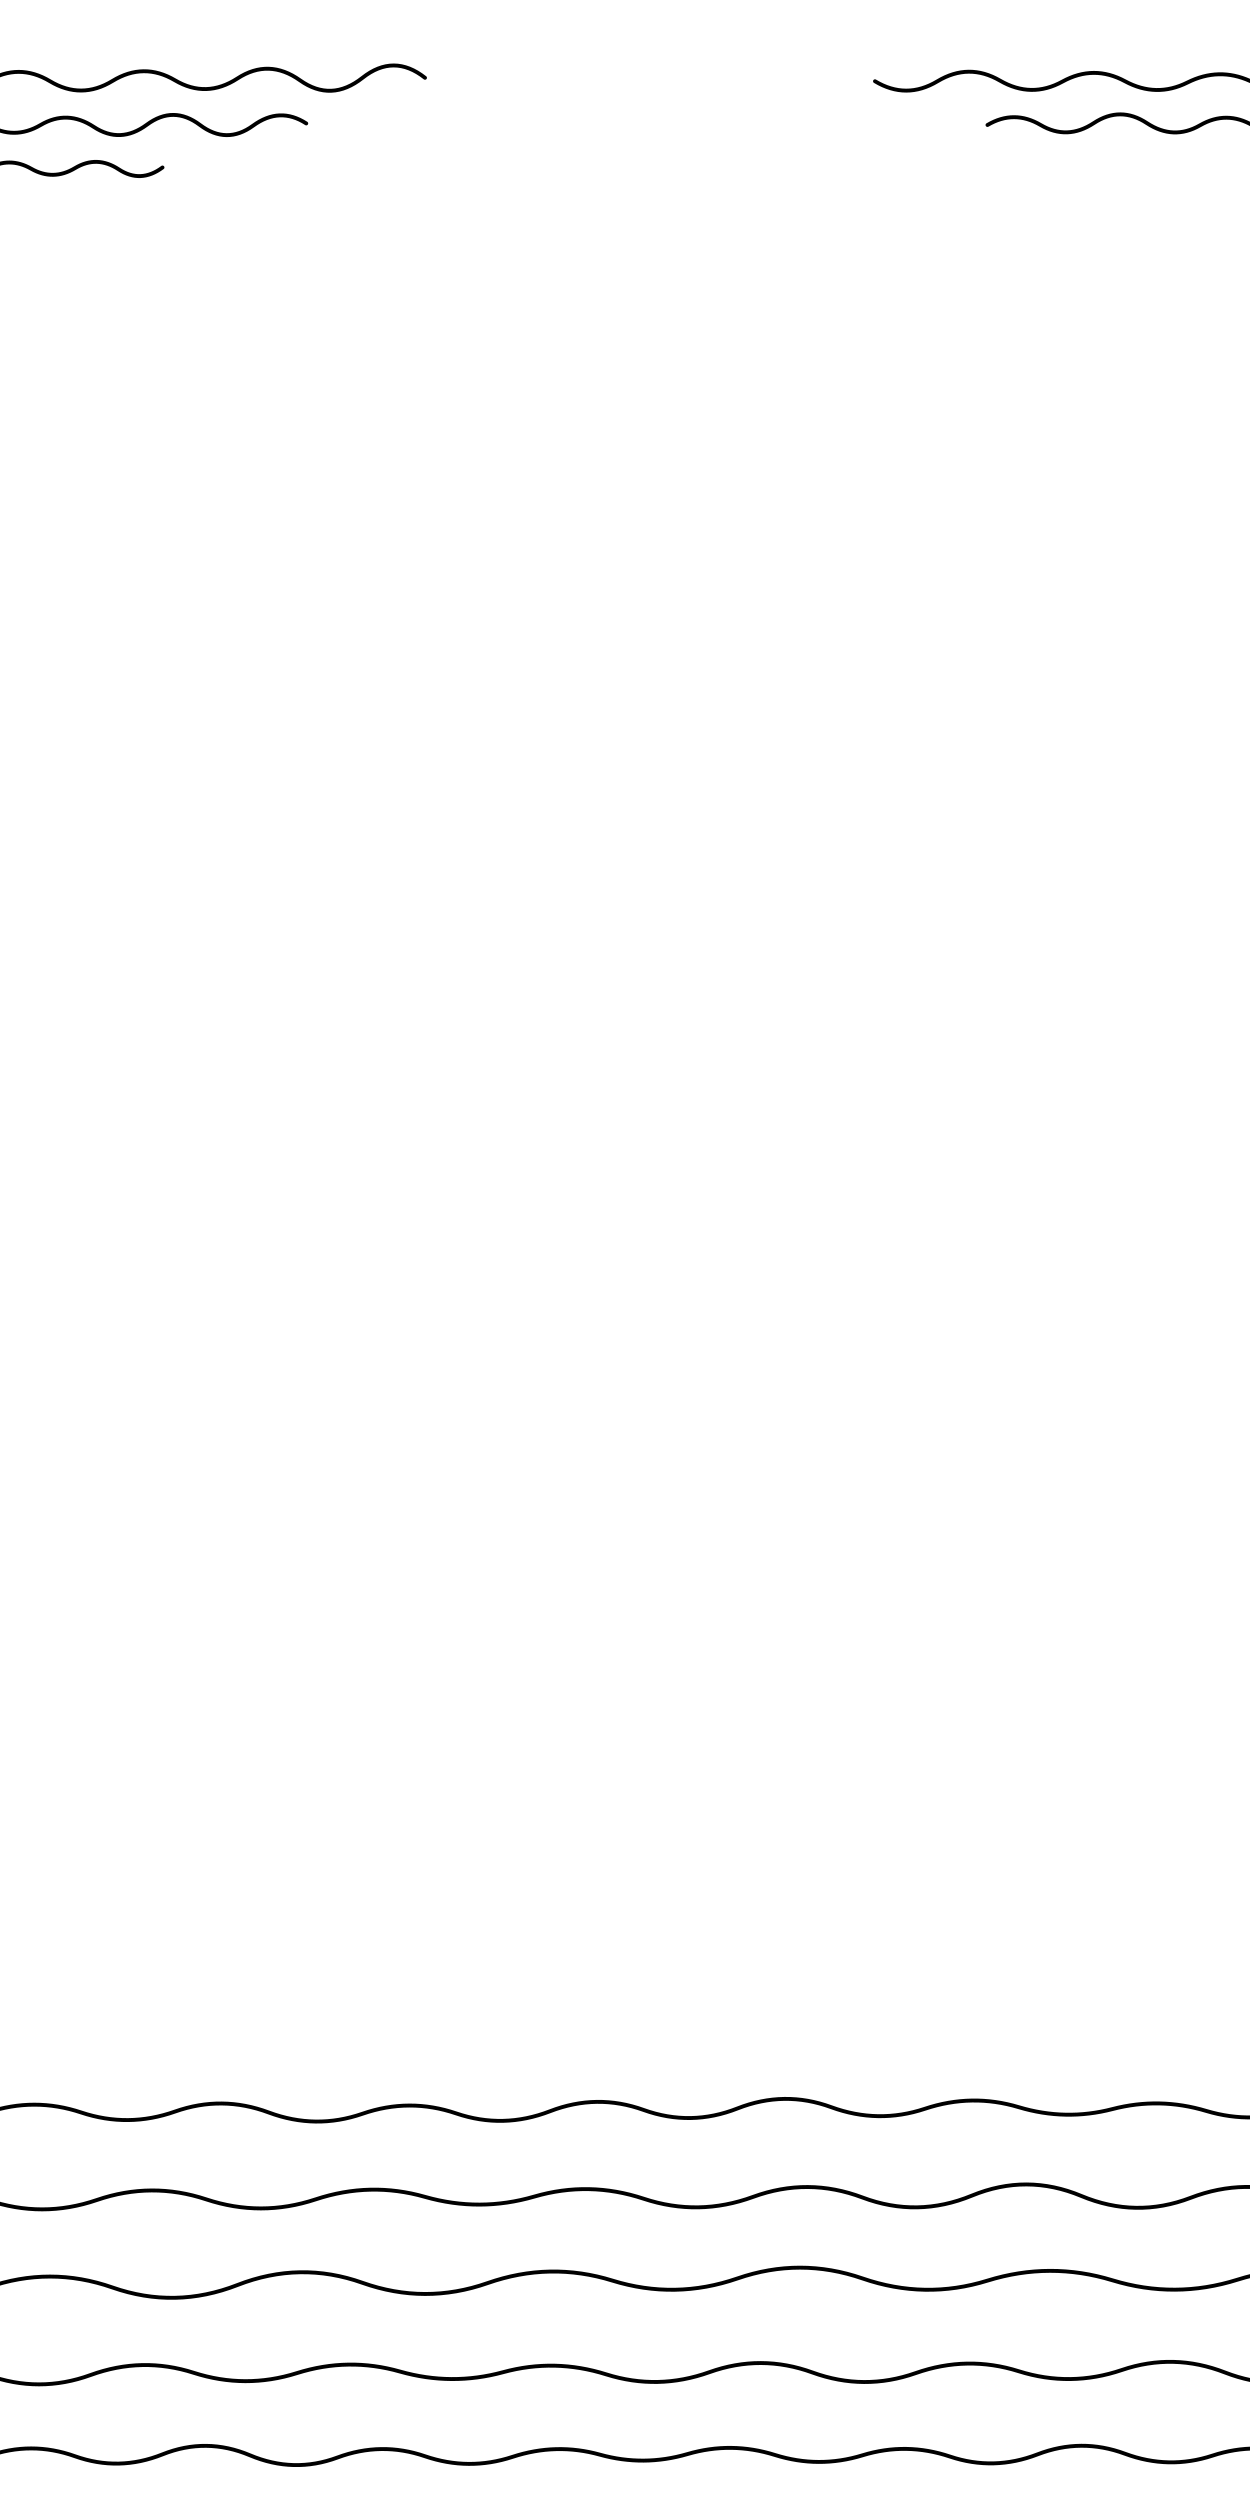
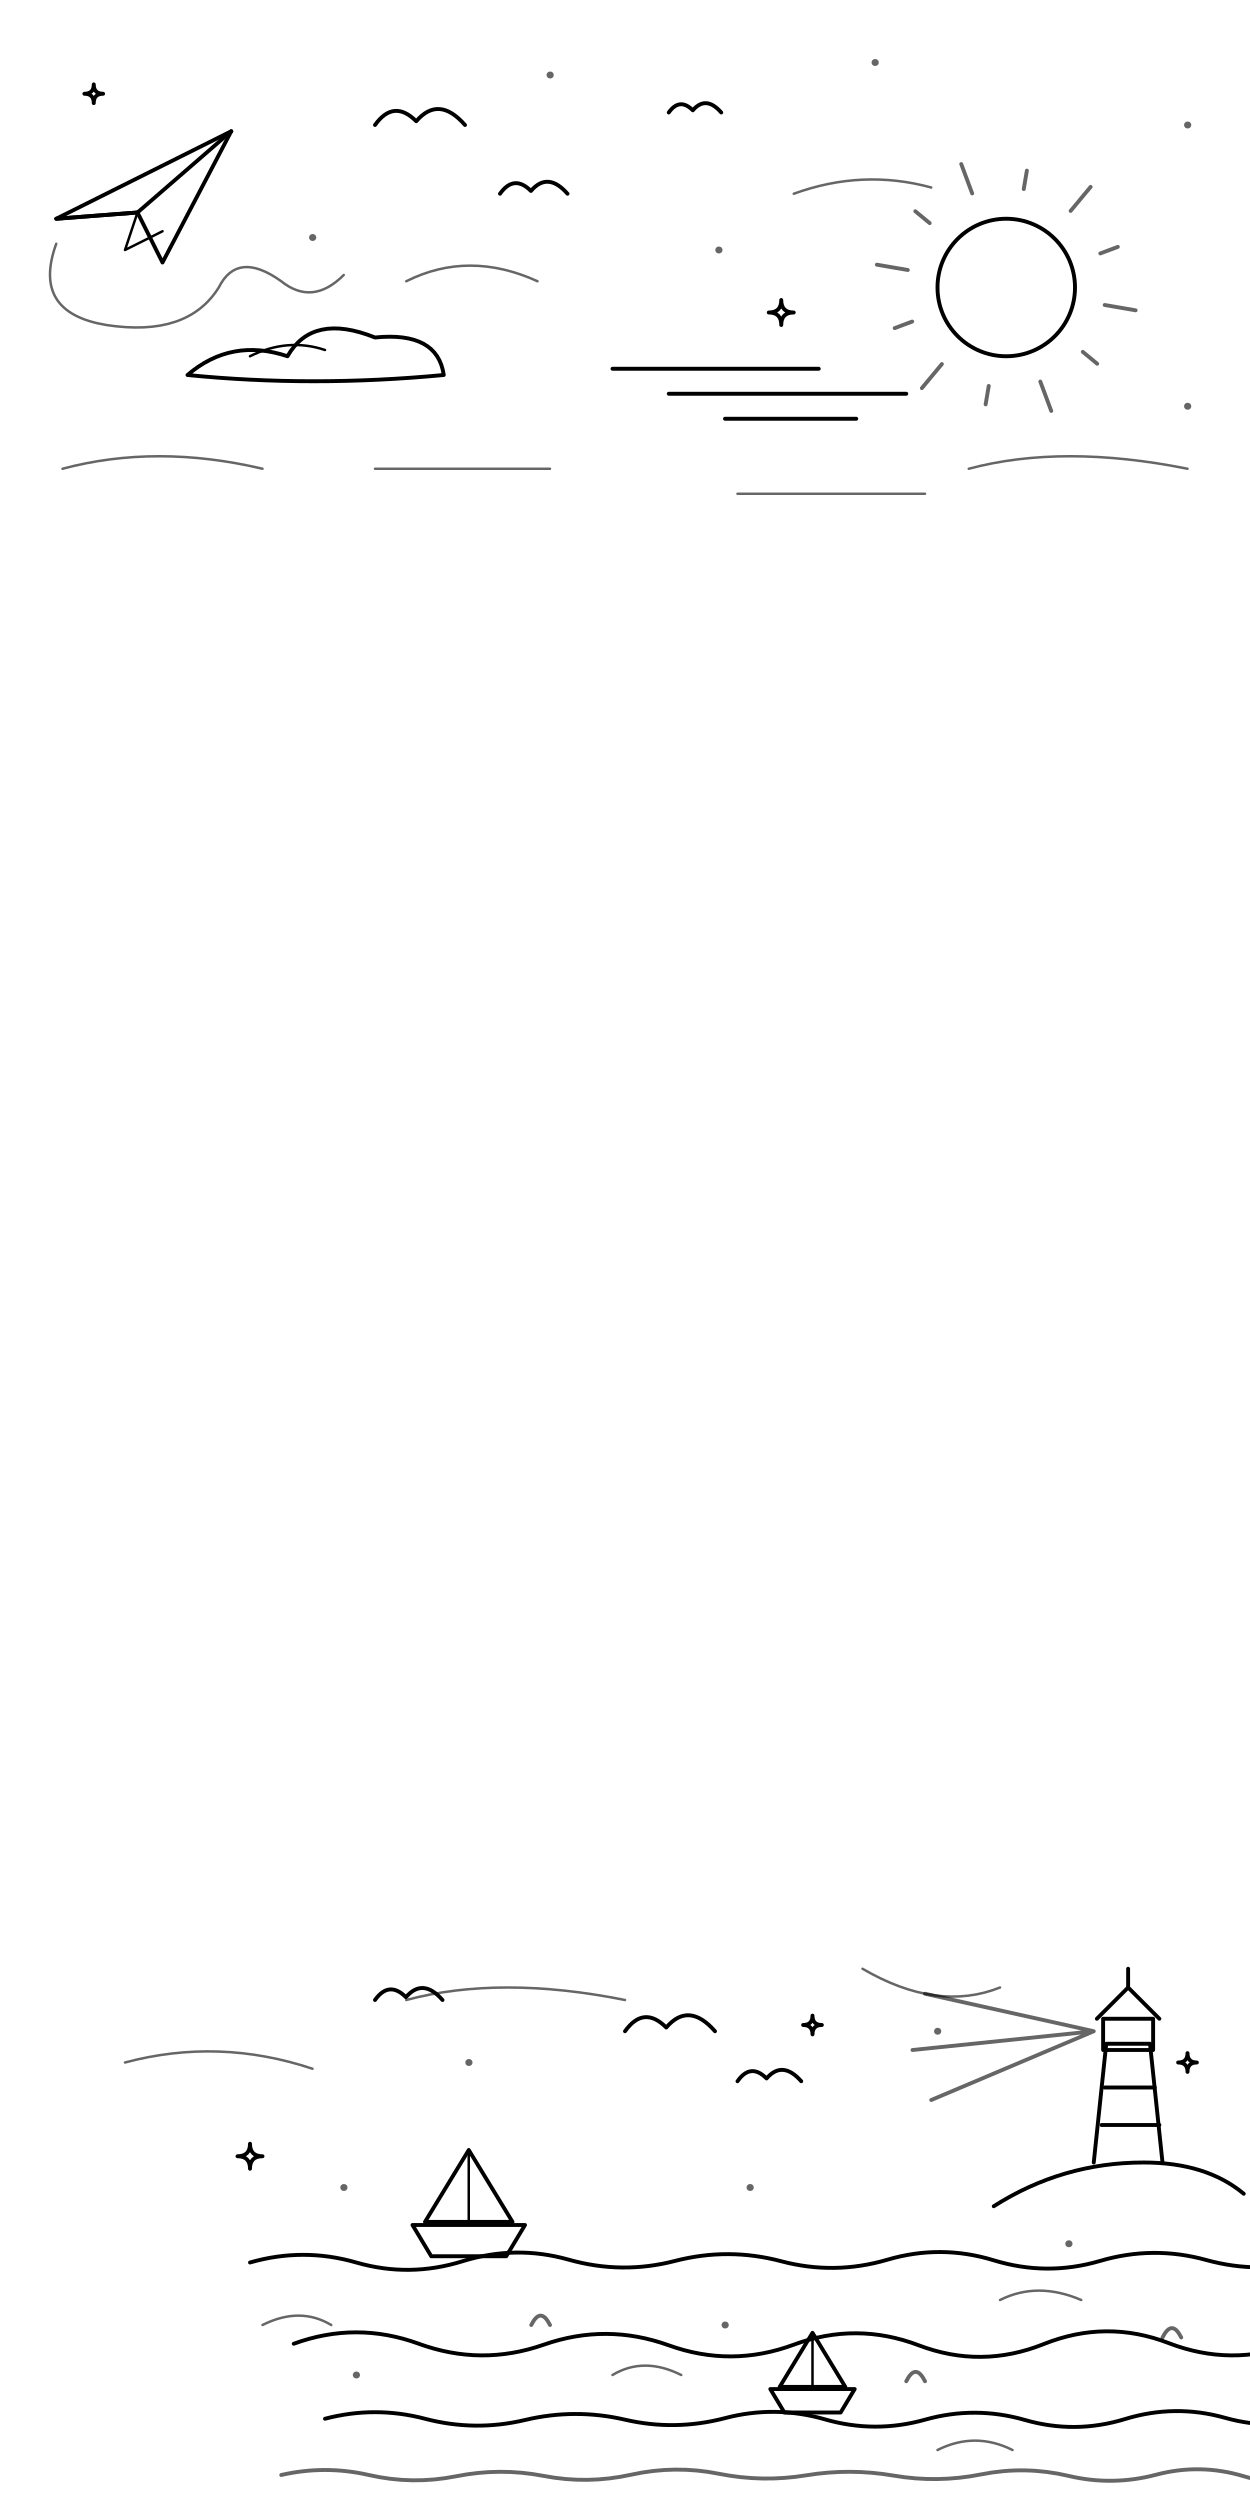
<svg xmlns="http://www.w3.org/2000/svg" viewBox="0 0 400 800" fill="none" stroke="currentColor" stroke-width="1.25" stroke-linecap="round" stroke-linejoin="round">
  <g data-part="top">
-     <path class="lv-wave" pathLength="1" d="M-4 26 q10 -6 20 0 t20 -0.1 t20 -0.2 t20 -0.6 t20 0.6 t20 -0.8 t20 0" />
-     <path pathLength="1" class="lv-wave accent" d="M-4 40 q8.5 5 17 0 t17 0.6 t17 -0.7 t17 0.1 t17 0.2 t17 -0.7" />
-     <path class="lv-wave" pathLength="1" d="M280 26 q10 6 20 0 t20 -0.2 t20 0.3 t20 -0.1 t20 0.4 t20 -0.5 t20 -0.4" />
-     <path pathLength="1" class="lv-wave accent" d="M316 40 q8.5 -5 17 0 t17 -0.6 t17 0 t17 0.7 t17 0.1 t17 0.4" />
-     <path class="lv-wave" pathLength="1" d="M-4 54 q7 -4 14 0 t14 -0.2 t14 0.4 t14 -0.6" />
+     <g class="lv-float lv-sm">
+       <circle class="accent" pathLength="1" cx="322" cy="92" r="22" />
+     </g>
+     <g opacity="0.6">
+       <g class="lv-glow">
+         <path class="accent" pathLength="1" d="M353.5 97.6L363.4 99.3M346.5 112.6L351.1 116.4M332.9 122.1L336.4 131.5M316.4 123.5L315.4 129.4M301.4 116.5L295 124.2M291.9 102.9L286.3 105M290.5 86.4L280.6 84.7M297.5 71.4L292.9 67.6M311.1 61.9L307.6 52.5M327.6 60.5L328.6 54.6M342.6 67.5L349 59.8M352.1 81.1L357.7 79" />
+       </g>
+     </g>
+     <g class="lv-glide">
+       <path pathLength="1" d="M120 40Q126 31.6 133.2 38.8Q140.4 30.4 148.8 40" />
+       <path pathLength="1" d="M160 62Q164.5 55.7 169.9 61.1Q175.3 54.8 181.6 62" />
+       <path pathLength="1" d="M214 36Q217.5 31.1 221.7 35.3Q225.9 30.4 230.8 36" />
+     </g>
+     <g class="lv-drift">
+       <path pathLength="1" d="M60 120Q74 108 92 114Q100 100 120 108Q140 106 142 120Q100 124 60 120Z" />
+       <path pathLength="1" stroke-width="0.8" d="M80 114Q92 108 104 112" />
+     </g>
+     <g class="lv-drift lv-s">
+       <path pathLength="1" d="M196 118H262M214 126H290M232 134H274" />
+     </g>
+     <g class="lv-float lv-plane">
+       <path pathLength="1" d="M18 70L74 42L52 84L44 68Z" />
+       <path pathLength="1" d="M74 42L44 68" />
+       <path pathLength="1" stroke-width="0.8" d="M44 68L40 80L52 74" />
+       <path pathLength="1" d="M44 68L18 70" />
+     </g>
+     <g stroke-width="0.8" opacity="0.6">
+       <path pathLength="1" d="M18 78Q10 100 34 104Q60 108 70 92Q76 80 90 90Q100 98 110 88" />
+       <path pathLength="1" d="M130 90Q150 80 172 90" />
+       <path pathLength="1" d="M254 62Q276 54 298 60" />
+       <path pathLength="1" d="M20 150Q50 142 84 150" />
+       <path pathLength="1" d="M310 150Q340 142 380 150" />
+       <path pathLength="1" d="M236 158H296M120 150H176" />
+     </g>
+     <g opacity="0.6">
+       <g class="lv-twinkle">
+         <path pathLength="1" stroke-width="2.2" d="M230 80h.1M176 24h.1M280 20h.1M100 76h.1M380 40h.1M380 130h.1" />
+       </g>
+     </g>
+     <g class="lv-sparkle">
+       <path class="accent" pathLength="1" d="M250 96Q250 100 254 100Q250 100 250 104Q250 100 246 100Q250 100 250 96Z" />
+       <path pathLength="1" d="M30 27Q30 30 33 30Q30 30 30 33Q30 30 27 30Q30 30 30 27Z" />
+     </g>
  </g>
  <g data-part="bottom">
-     <path class="lv-wave" pathLength="1" d="M-4 676 q15 -5 30 0 t30 -0.3 t30 0.3 t30 0.4 t30 -0.1 t30 -0.7 t30 -0.4 t30 -0.5 t30 -0.4 t30 0.5 t30 -0.5 t30 0.6 t30 0.6 t30 -0.7" />
-     <path class="lv-wave" pathLength="1" d="M-4 704 q17.5 6 35 0 t35 -0.2 t35 0 t35 -0.8 t35 -0.1 t35 0.7 t35 -0.6 t35 0.2 t35 -0.6 t35 0.1 t35 0.6 t35 -0.5" />
-     <path pathLength="1" class="lv-wave accent" d="M-4 732 q20 -7 40 0 t40 -0.8 t40 -0.7 t40 0.1 t40 -0.8 t40 -0.7 t40 0 t40 0.7 t40 -0.1 t40 -0.2 t40 0.2" />
-     <path class="lv-wave" pathLength="1" d="M-4 760 q16.5 6 33 0 t33 -0.7 t33 0.1 t33 -0.5 t33 0.2 t33 0.7 t33 -0.7 t33 0.1 t33 0.2 t33 -0.6 t33 -0.4 t33 0.8 t33 0.8" />
-     <path class="lv-wave" pathLength="1" d="M-4 786 q14 -5 28 0 t28 -0.6 t28 0.3 t28 0.7 t28 -0.4 t28 0.2 t28 -0.7 t28 -0.2 t28 0.3 t28 0.1 t28 0.4 t28 -0.7 t28 -0.2 t28 0.6 t28 0.1" />
+     <g>
+       <path pathLength="1" d="M318 706Q340 692 366 692Q386 692 398 702" />
+       <path pathLength="1" d="M350 692L354 654H368L372 692" />
+       <path pathLength="1" d="M353 646V656H369V646Z" />
+       <path pathLength="1" d="M351 646L361 636L371 646" />
+       <path pathLength="1" d="M353.5 668H369.5M352.5 680H371" />
+       <path pathLength="1" d="M361 636V630" />
+     </g>
+     <g opacity="0.6">
+       <g class="lv-glow">
+         <path pathLength="1" d="M350 650L296 638M350 650L292 656M350 650L298 672" />
+       </g>
+     </g>
+     <g class="lv-wave">
+       <path pathLength="1" d="M80 724q17 -4.9 34 0t34 -0.4t34 -0.5t34 0.4t34 0.1t34 -0.5t34 0.2t34 0.2t34 -0.3t34 0" />
+     </g>
+     <g class="lv-wave">
+       <path class="accent" pathLength="1" d="M94 750q20 -7.3 40 0t40 0.3t40 0.2t40 -0.2t40 0.2t40 -0.4t40 -0.3t40 0.3" />
+     </g>
+     <g class="lv-wave">
+       <path pathLength="1" d="M104 774q16 -4.2 32 0t32 0.4t32 -0.1t32 -0.5t32 0.4t32 0.1t32 0.1t32 -0.3t32 -0.4t32 -0.5" />
+     </g>
+     <g opacity="0.6">
+       <g class="lv-wave">
+         <path pathLength="1" d="M90 792q14 -3.2 28 0t28 0.4t28 -0.1t28 -0.4t28 -0.3t28 0.5t28 0.1t28 -0.4t28 0.5t28 -0.4t28 0.5t28 0.1" />
+       </g>
+     </g>
+     <g class="lv-bob">
+       <path pathLength="1" d="M132 712L168 712L162 722L138 722Z" />
+       <path pathLength="1" d="M150 688L164 711L136 711Z" />
+       <path pathLength="1" stroke-width="0.8" d="M150 688V712" />
+     </g>
+     <g class="lv-bob">
+       <path pathLength="1" d="M246.5 764.5L273.5 764.5L269 772L251 772Z" />
+       <path class="accent" pathLength="1" d="M260 746.5L270.5 763.8L249.5 763.8Z" />
+       <path pathLength="1" stroke-width="0.8" d="M260 746.5V764.5" />
+     </g>
+     <g class="lv-glide">
+       <path pathLength="1" d="M200 650Q206 641.6 213.2 648.8Q220.4 640.4 228.8 650" />
+       <path pathLength="1" d="M236 666Q240.2 660 245.3 665.1Q250.4 659.2 256.4 666" />
+       <path pathLength="1" d="M120 640Q124.5 633.7 129.9 639.1Q135.3 632.8 141.6 640" />
+     </g>
+     <g stroke-width="0.8" opacity="0.6">
+       <path pathLength="1" d="M84 744Q96 738 106 744" />
+       <path pathLength="1" d="M320 736Q332 730 346 736" />
+       <path pathLength="1" d="M196 760Q206 754 218 760" />
+       <path pathLength="1" d="M300 784Q312 778 324 784" />
+       <path pathLength="1" d="M130 640Q160 632 200 640" />
+       <path pathLength="1" d="M276 630Q300 644 320 636" />
+       <path pathLength="1" d="M40 660Q70 652 100 662" />
+     </g>
+     <g opacity="0.6">
+       <g class="lv-ripple">
+         <path pathLength="1" d="M170 744q3 -6 6 0M290 762q3 -6 6 0M372 748q3-6 6 0" />
+         <path pathLength="1" stroke-width="2.2" d="M342 718h.1M114 760h.1M232 744h.1" />
+       </g>
+     </g>
+     <g class="lv-sparkle">
+       <path class="accent" pathLength="1" d="M80 686Q80 690 84 690Q80 690 80 694Q80 690 76 690Q80 690 80 686Z" />
+       <path pathLength="1" d="M380 657Q380 660 383 660Q380 660 380 663Q380 660 377 660Q380 660 380 657Z" />
+       <path pathLength="1" d="M260 645Q260 648 263 648Q260 648 260 651Q260 648 257 648Q260 648 260 645Z" />
+     </g>
+     <g opacity="0.6">
+       <g class="lv-twinkle">
+         <path pathLength="1" stroke-width="2.2" d="M150 660h.1M300 650h.1M110 700h.1M240 700h.1" />
+       </g>
+     </g>
  </g>
</svg>
